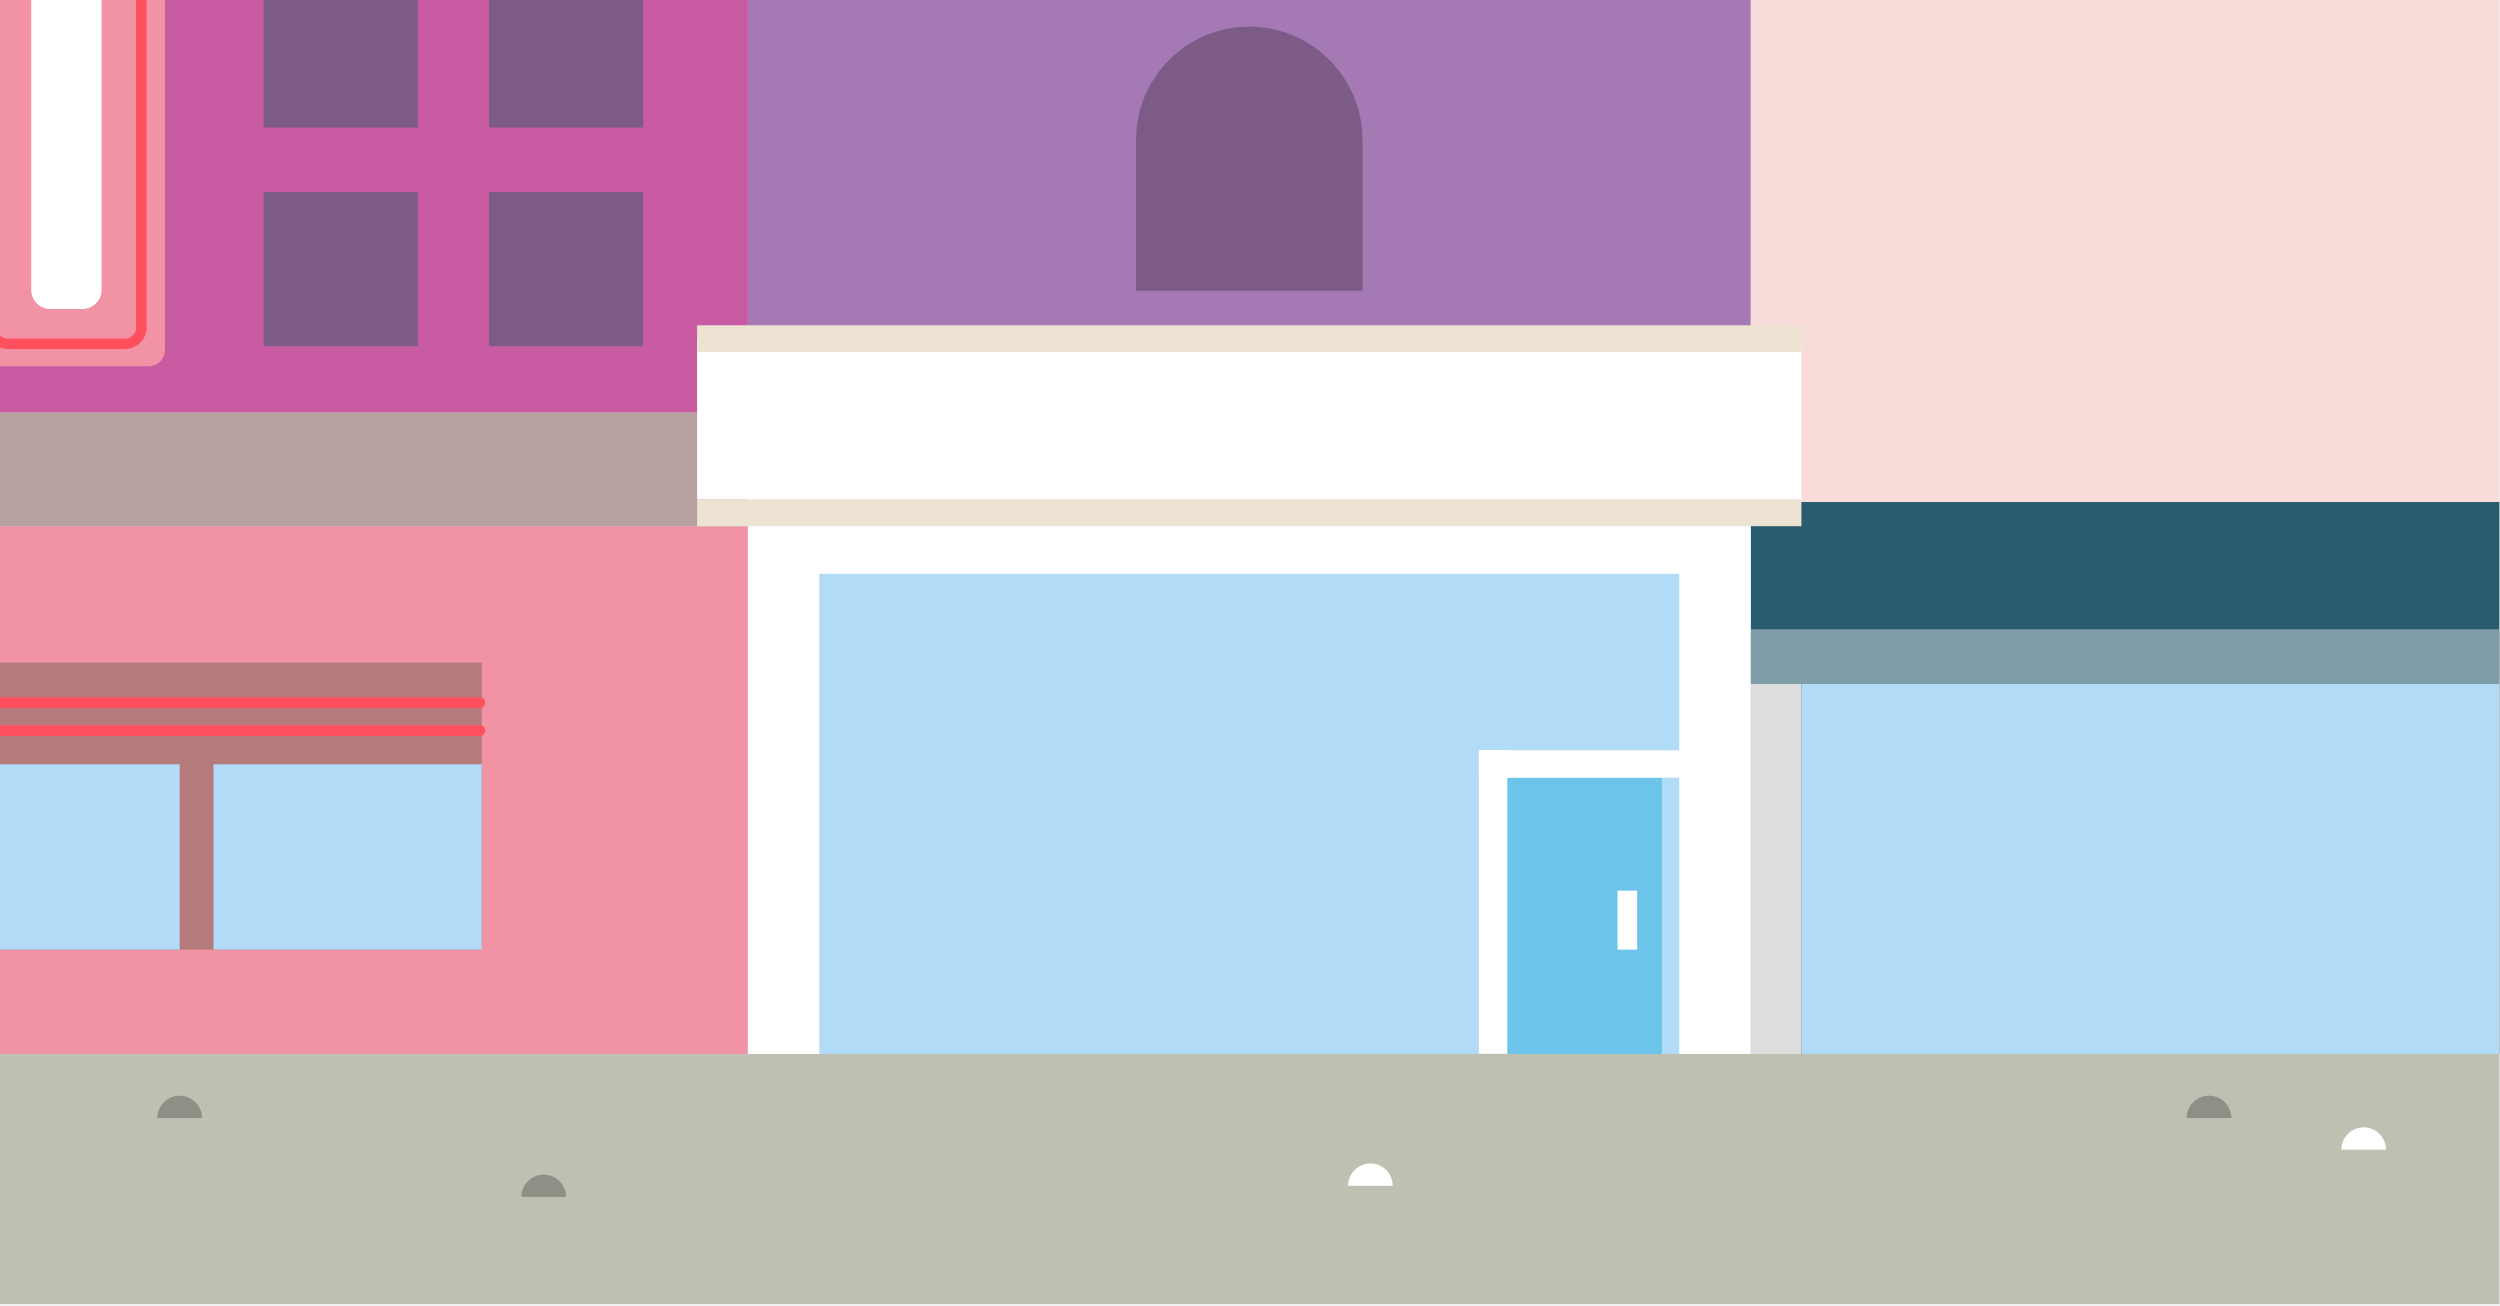
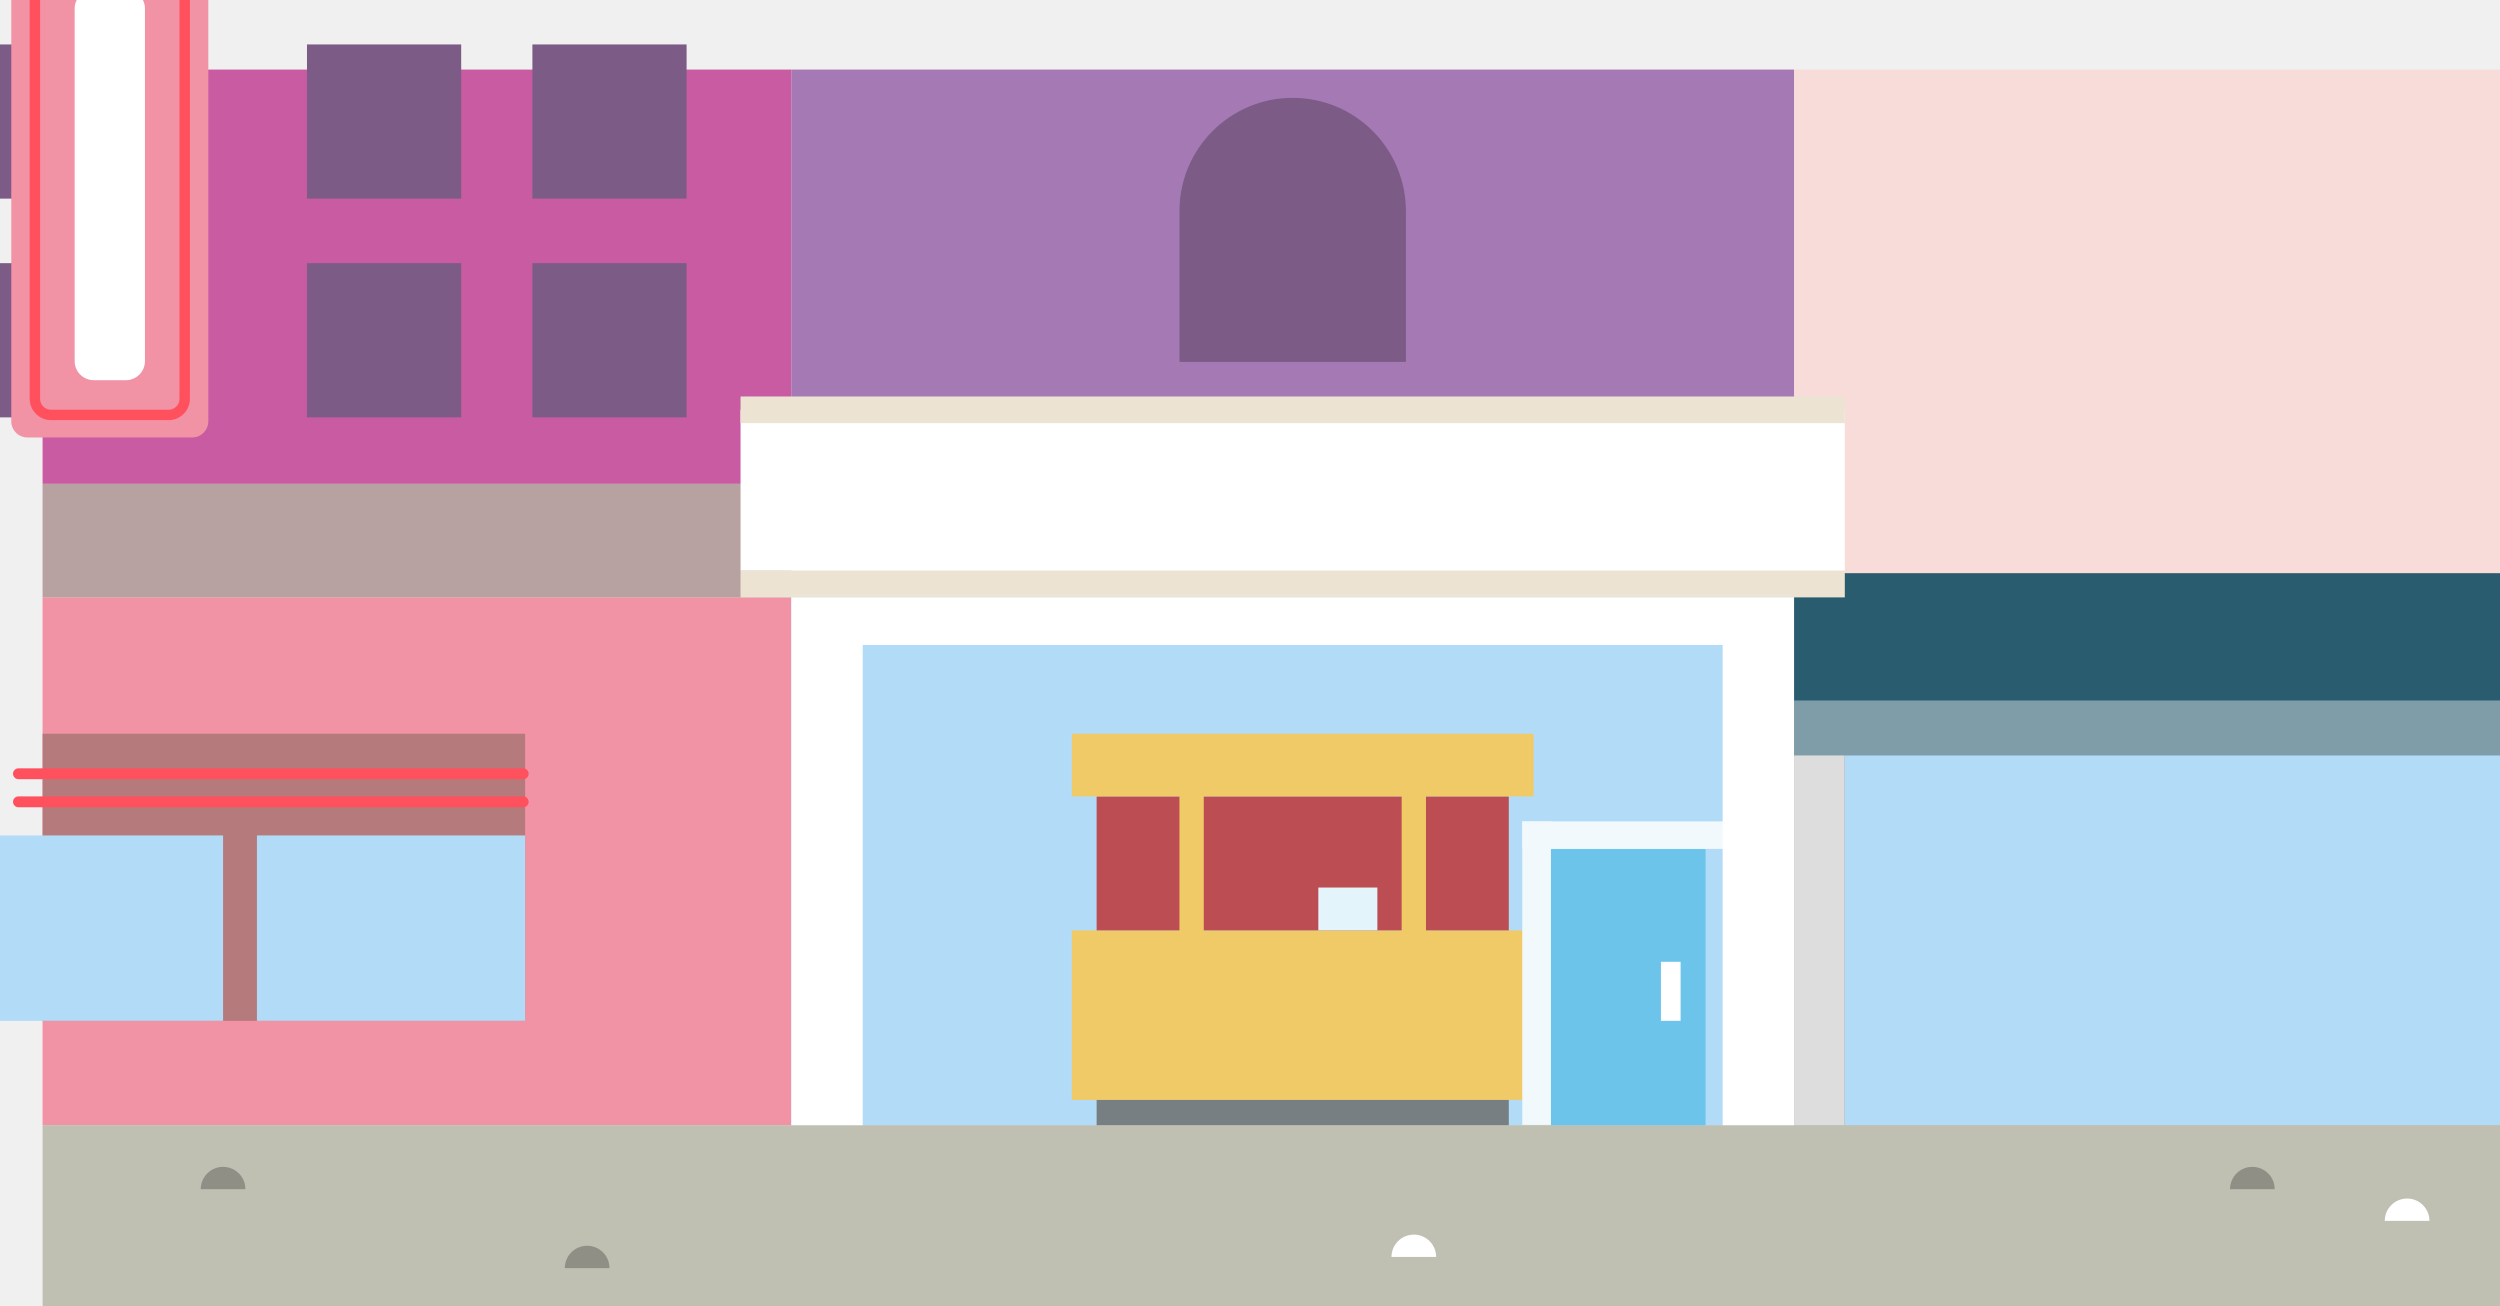
<svg xmlns="http://www.w3.org/2000/svg" xmlns:xlink="http://www.w3.org/1999/xlink" width="1440px" height="752px" viewBox="0 0 1440 752" version="1.1">
  <defs>
    <polygon id="path-1" points="0 832 1490.623 832 1490.623 0.911 0 0.911" />
  </defs>
  <g id="Page-1" stroke="none" stroke-width="1" fill="none" fill-rule="evenodd">
    <g id="orpheum">
-       <g id="Page-1" transform="translate(-51, -81)">
+       <g id="Page-1" transform="translate(-26, -40)">
        <polygon id="Fill-1" fill="#F7DCDA" points="50.541 688.099 1490.622 688.099 1490.622 80.089 50.541 80.089" />
        <polygon id="Fill-2" fill="#2A5C70" points="1059.36 688.099 1490.622 688.099 1490.622 370.151 1059.36 370.151" />
        <polygon id="Fill-3" fill="#B1DBF6" points="1088.611 688.099 1490.622 688.099 1490.622 474.977 1088.611 474.977" />
        <polygon id="Fill-4" fill="#DDDDDD" points="1059.361 688.099 1088.611 688.099 1088.611 474.977 1059.361 474.977" />
        <polygon id="Fill-5" fill="#C85BA2" points="50.541 318.704 481.803 318.704 481.803 80.089 50.541 80.089" />
        <polygon id="Fill-6" fill="#F292A5" points="50.541 688.099 481.803 688.099 481.803 384.094 50.541 384.094" />
        <polygon id="Fill-7" fill="#B1DBF6" points="481.803 688.099 1059.361 688.099 1059.361 370.152 481.803 370.152" />
        <polygon id="Fill-8" fill="#BFBFB2" points="50.541 832.089 1490.622 832.089 1490.622 688.099 50.541 688.099" />
        <polygon id="Fill-9" fill="#FFC64A" points="643.361 673.566 909.361 673.566 909.361 575.901 643.361 575.901" />
        <polygon id="Fill-10" fill="#6B6B6B" points="657.658 688.099 895.064 688.099 895.064 673.566 657.658 673.566" />
        <polygon id="Fill-11" fill="#BF2F31" points="657.658 575.901 895.064 575.901 895.064 498.72 657.658 498.72" />
        <polygon id="Fill-12" fill="#FFC64A" points="643.361 498.72 909.361 498.72 909.361 462.632 643.361 462.632" />
        <polygon id="Fill-13" fill="#FFC64A" points="833.361 586.928 847.361 586.928 847.361 480.676 833.361 480.676" />
        <polygon id="Fill-14" fill="#FFC64A" points="705.361 586.928 719.361 586.928 719.361 480.676 705.361 480.676" />
        <polygon id="Fill-15" fill="#EFF9FD" points="785.361 575.901 819.361 575.901 819.361 551.222 785.361 551.222" />
-         <polygon id="Fill-16" fill="#B1DBF6" points="481.803 370.152 481.803 688.099 919.361 688.099 919.361 529.126 1008.314 529.126 1008.314 688.099 1059.361 688.099 1059.361 370.152" />
        <polygon id="Fill-18" fill="#FFFFFF" points="902.837 687.933 919.837 687.933 919.837 513.144 902.837 513.144" />
        <polygon id="Fill-19" fill="#FFFFFF" points="1019.837 687.933 1036.837 687.933 1036.837 513.144 1019.837 513.144" />
        <polygon id="Fill-20" fill="#FFFFFF" points="902.837 528.959 1019.837 528.959 1019.837 513.143 902.837 513.143" />
        <polygon id="Fill-21" fill="#6CC4EB" points="919.361 688.099 1008.314 688.099 1008.314 529.125 919.361 529.125" />
        <polygon id="Fill-23" fill="#6CC4EB" points="919.361 688.099 1008.314 688.099 1008.314 529.125 919.361 529.125" />
        <polygon id="Fill-24" fill="#FFFFFF" points="982.694 627.997 994.027 627.997 994.027 593.997 982.694 593.997" />
        <polygon id="Fill-25" fill="#A57AB4" points="481.803 279.015 1059.361 279.015 1059.361 80.089 481.803 80.089" />
        <polygon id="Fill-26" fill="#B8A2A1" points="50.541 384.094 481.803 384.094 481.803 318.704 50.541 318.704" />
        <polygon id="Fill-27" fill="#B57A7C" points="50.541 627.997 328.484 627.997 328.484 462.631 50.541 462.631" />
        <polygon id="Fill-28" fill="#B1DBF6" points="173.991 627.997 328.483 627.997 328.483 521.217 173.991 521.217" />
        <polygon id="Fill-29" fill="#B1DBF6" points="0 627.997 154.492 627.997 154.492 521.217 0 521.217" />
+         <polygon id="Fill-16" fill="#B1DBF6" opacity="0.177" points="481.803 370.152 481.803 688.099 919.361 688.099 919.361 529.126 1008.314 529.126 1008.314 688.099 1059.361 688.099 1059.361 370.152" />
        <g id="Group-55" transform="translate(0, 0.089)">
          <path d="M36.628,504.886 L327.358,504.886 C329.078,504.886 330.486,503.479 330.486,501.758 C330.486,500.038 329.078,498.631 327.358,498.631 L36.628,498.631 C34.908,498.631 33.5,500.038 33.5,501.758 C33.5,503.479 34.908,504.886 36.628,504.886 L36.628,504.886 Z" id="Fill-30" fill="#FF505E" />
          <path d="M36.628,488.719 L327.358,488.719 C329.078,488.719 330.486,487.312 330.486,485.591 C330.486,483.87 329.078,482.464 327.358,482.464 L36.628,482.464 C34.908,482.464 33.5,483.87 33.5,485.591 C33.5,487.312 34.908,488.719 36.628,488.719" id="Fill-32" fill="#FF505E" />
          <mask id="mask-2" fill="white">
            <use xlink:href="#path-1" />
          </mask>
          <g id="Clip-35" />
          <polygon id="Fill-34" fill="#FFFFFF" mask="url(#mask-2)" points="452.552 368.651 1088.611 368.651 1088.611 275.96 452.552 275.96" />
          <polygon id="Fill-36" fill="#ECE3D2" mask="url(#mask-2)" points="452.552 384.005 1088.611 384.005 1088.611 368.651 452.552 368.651" />
          <polygon id="Fill-37" fill="#ECE3D2" mask="url(#mask-2)" points="452.552 283.637 1088.611 283.637 1088.611 268.283 452.552 268.283" />
          <polygon id="Fill-38" fill="#7F9DA9" mask="url(#mask-2)" points="1059.361 474.887 1490.623 474.887 1490.623 443.389 1059.361 443.389" />
          <polygon id="Fill-39" fill="#FFFFFF" mask="url(#mask-2)" points="1045.655 384.005 1031.948 384.005 1018.242 384.005 522.922 384.005 509.216 384.005 495.51 384.005 481.803 384.005 481.803 411.417 481.803 688.01 495.51 688.01 509.216 688.01 522.922 688.01 522.922 411.417 1018.242 411.417 1018.242 688.01 1031.948 688.01 1045.655 688.01 1059.361 688.01 1059.361 411.417 1059.361 384.005" />
          <path d="M770.582,96.268 L770.582,96.268 C806.603,96.268 835.803,125.468 835.803,161.489 L835.803,248.399 L705.361,248.399 L705.361,161.489 C705.361,125.468 734.561,96.268 770.582,96.268" id="Fill-40" fill="#7C5C87" mask="url(#mask-2)" />
          <polygon id="Fill-41" fill="#7C5C87" mask="url(#mask-2)" points="332.659 280.319 421.479 280.319 421.479 191.499 332.659 191.499" />
          <polygon id="Fill-42" fill="#7C5C87" mask="url(#mask-2)" points="332.659 154.325 421.479 154.325 421.479 65.505 332.659 65.505" />
          <polygon id="Fill-43" fill="#7C5C87" mask="url(#mask-2)" points="202.824 280.319 291.644 280.319 291.644 191.499 202.824 191.499" />
          <polygon id="Fill-44" fill="#7C5C87" mask="url(#mask-2)" points="202.824 154.325 291.644 154.325 291.644 65.505 202.824 65.505" />
          <polygon id="Fill-45" fill="#7C5C87" mask="url(#mask-2)" points="11.675 280.319 100.495 280.319 100.495 191.499 11.675 191.499" />
          <polygon id="Fill-46" fill="#7C5C87" mask="url(#mask-2)" points="11.675 154.325 100.495 154.325 100.495 65.505 11.675 65.505" />
          <path d="M41.79,0.911 L136.701,0.911 C141.811,0.911 145.992,5.092 145.992,10.202 L145.992,282.606 C145.992,287.716 141.811,291.896 136.701,291.896 L41.79,291.896 C36.68,291.896 32.499,287.716 32.499,282.606 L32.499,10.202 C32.499,5.092 36.68,0.911 41.79,0.911" id="Fill-47" fill="#F292A5" mask="url(#mask-2)" />
          <path d="M55.395,13.882 L123.097,13.882 C128.207,13.882 132.387,18.063 132.387,23.173 L132.387,269.635 C132.387,274.745 128.207,278.926 123.097,278.926 L55.395,278.926 C50.285,278.926 46.104,274.745 46.104,269.635 L46.104,23.173 C46.104,18.063 50.285,13.882 55.395,13.882 L55.395,13.882 Z" id="Stroke-48" stroke="#FF505E" stroke-width="6" mask="url(#mask-2)" />
          <path d="M98.505,258.899 L79.986,258.899 C73.917,258.899 68.997,253.979 68.997,247.909 L68.997,44.9 C68.997,38.831 73.917,33.91 79.986,33.91 L98.505,33.91 C104.574,33.91 109.495,38.831 109.495,44.9 L109.495,247.909 C109.495,253.979 104.574,258.899 98.505,258.899" id="Fill-49" fill="#FFFFFF" mask="url(#mask-2)" />
          <path d="M141.623,724.889 C141.623,717.782 147.385,712.02 154.492,712.02 C161.601,712.02 167.362,717.782 167.362,724.889 L141.623,724.889 Z" id="Fill-50" fill="#8F8F85" mask="url(#mask-2)" />
          <path d="M351.33,770.35 C351.33,763.243 357.092,757.481 364.199,757.481 C371.307,757.481 377.069,763.243 377.069,770.35 L351.33,770.35 Z" id="Fill-51" fill="#8F8F85" mask="url(#mask-2)" />
          <path d="M827.491,763.916 C827.491,756.809 833.253,751.047 840.36,751.047 C847.468,751.047 853.23,756.809 853.23,763.916 L827.491,763.916 Z" id="Fill-52" fill="#FFFFFF" mask="url(#mask-2)" />
          <path d="M1310.491,724.889 C1310.491,717.782 1316.253,712.02 1323.36,712.02 C1330.469,712.02 1336.23,717.782 1336.23,724.889 L1310.491,724.889 Z" id="Fill-53" fill="#8F8F85" mask="url(#mask-2)" />
          <path d="M1399.621,743.133 C1399.621,736.026 1405.383,730.264 1412.491,730.264 C1419.599,730.264 1425.361,736.026 1425.361,743.133 L1399.621,743.133 Z" id="Fill-54" fill="#FFFFFF" mask="url(#mask-2)" />
        </g>
      </g>
    </g>
  </g>
</svg>
